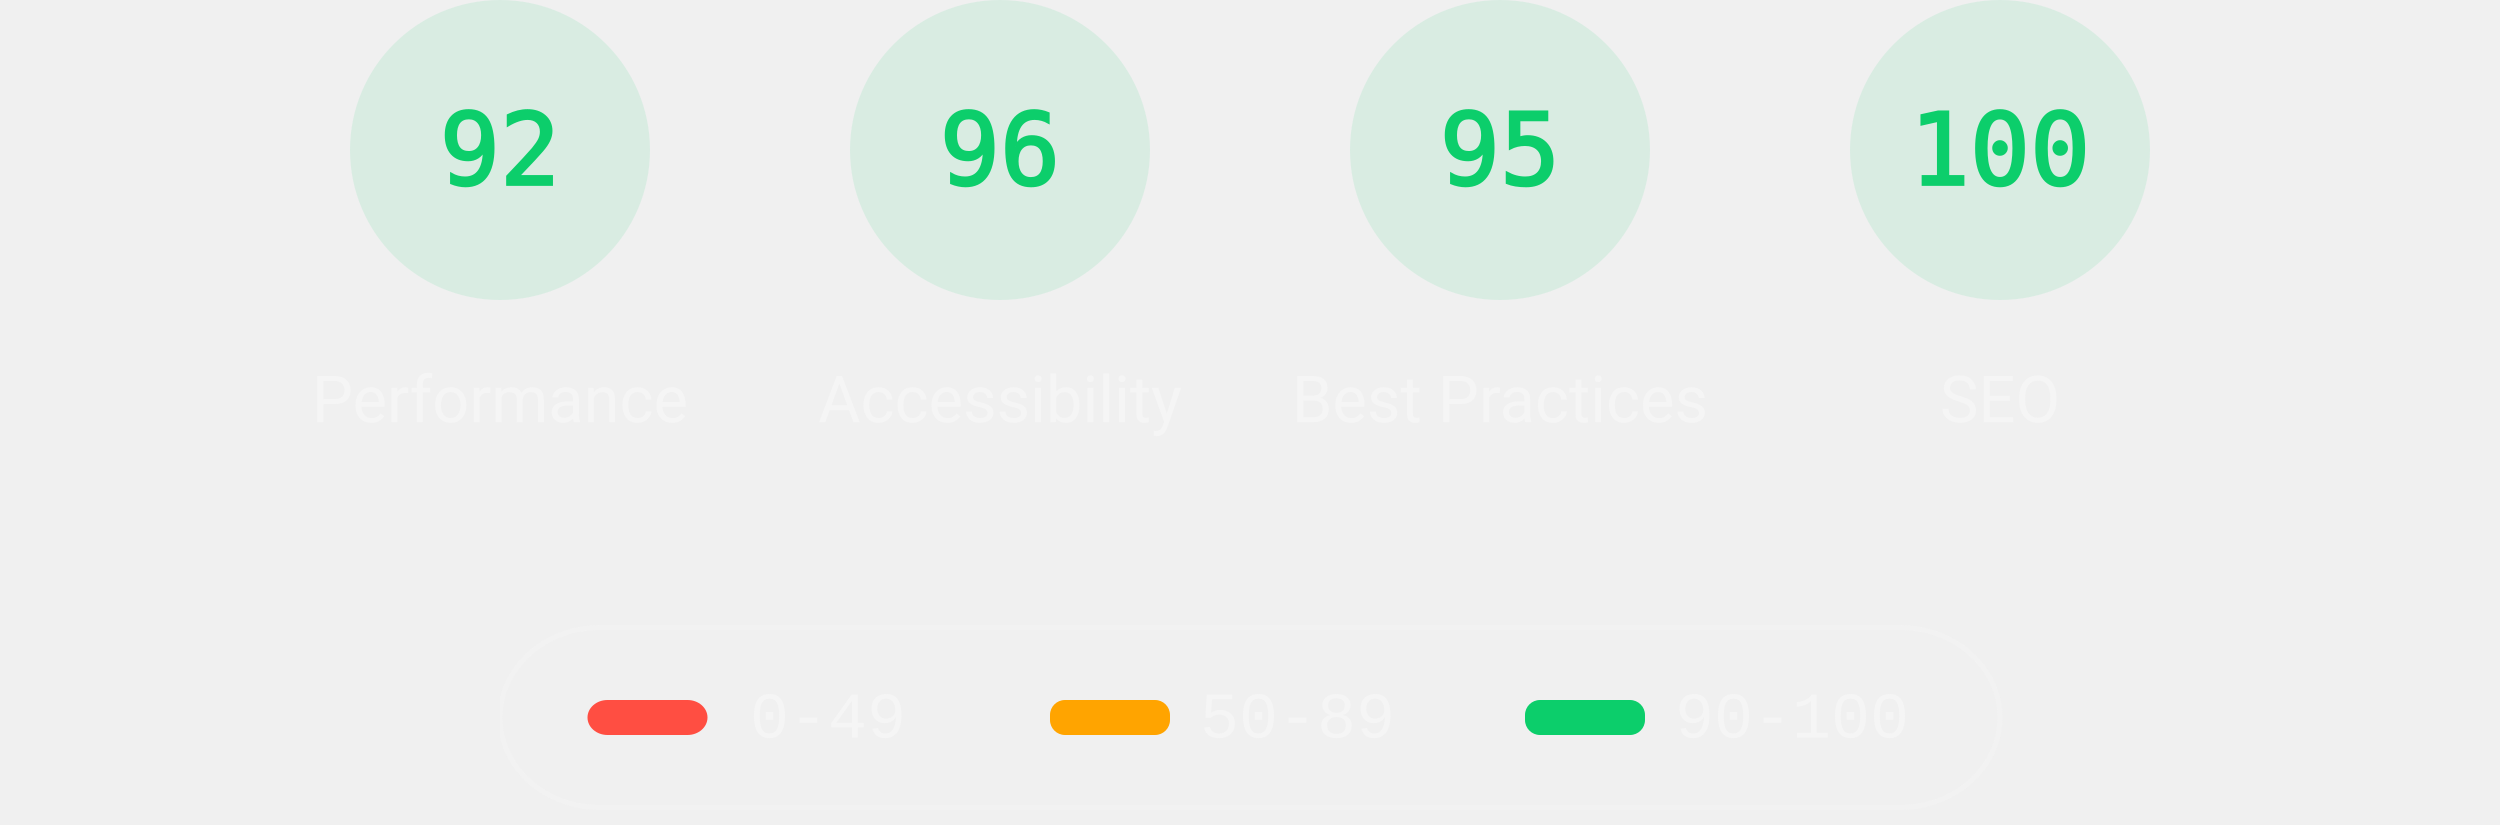
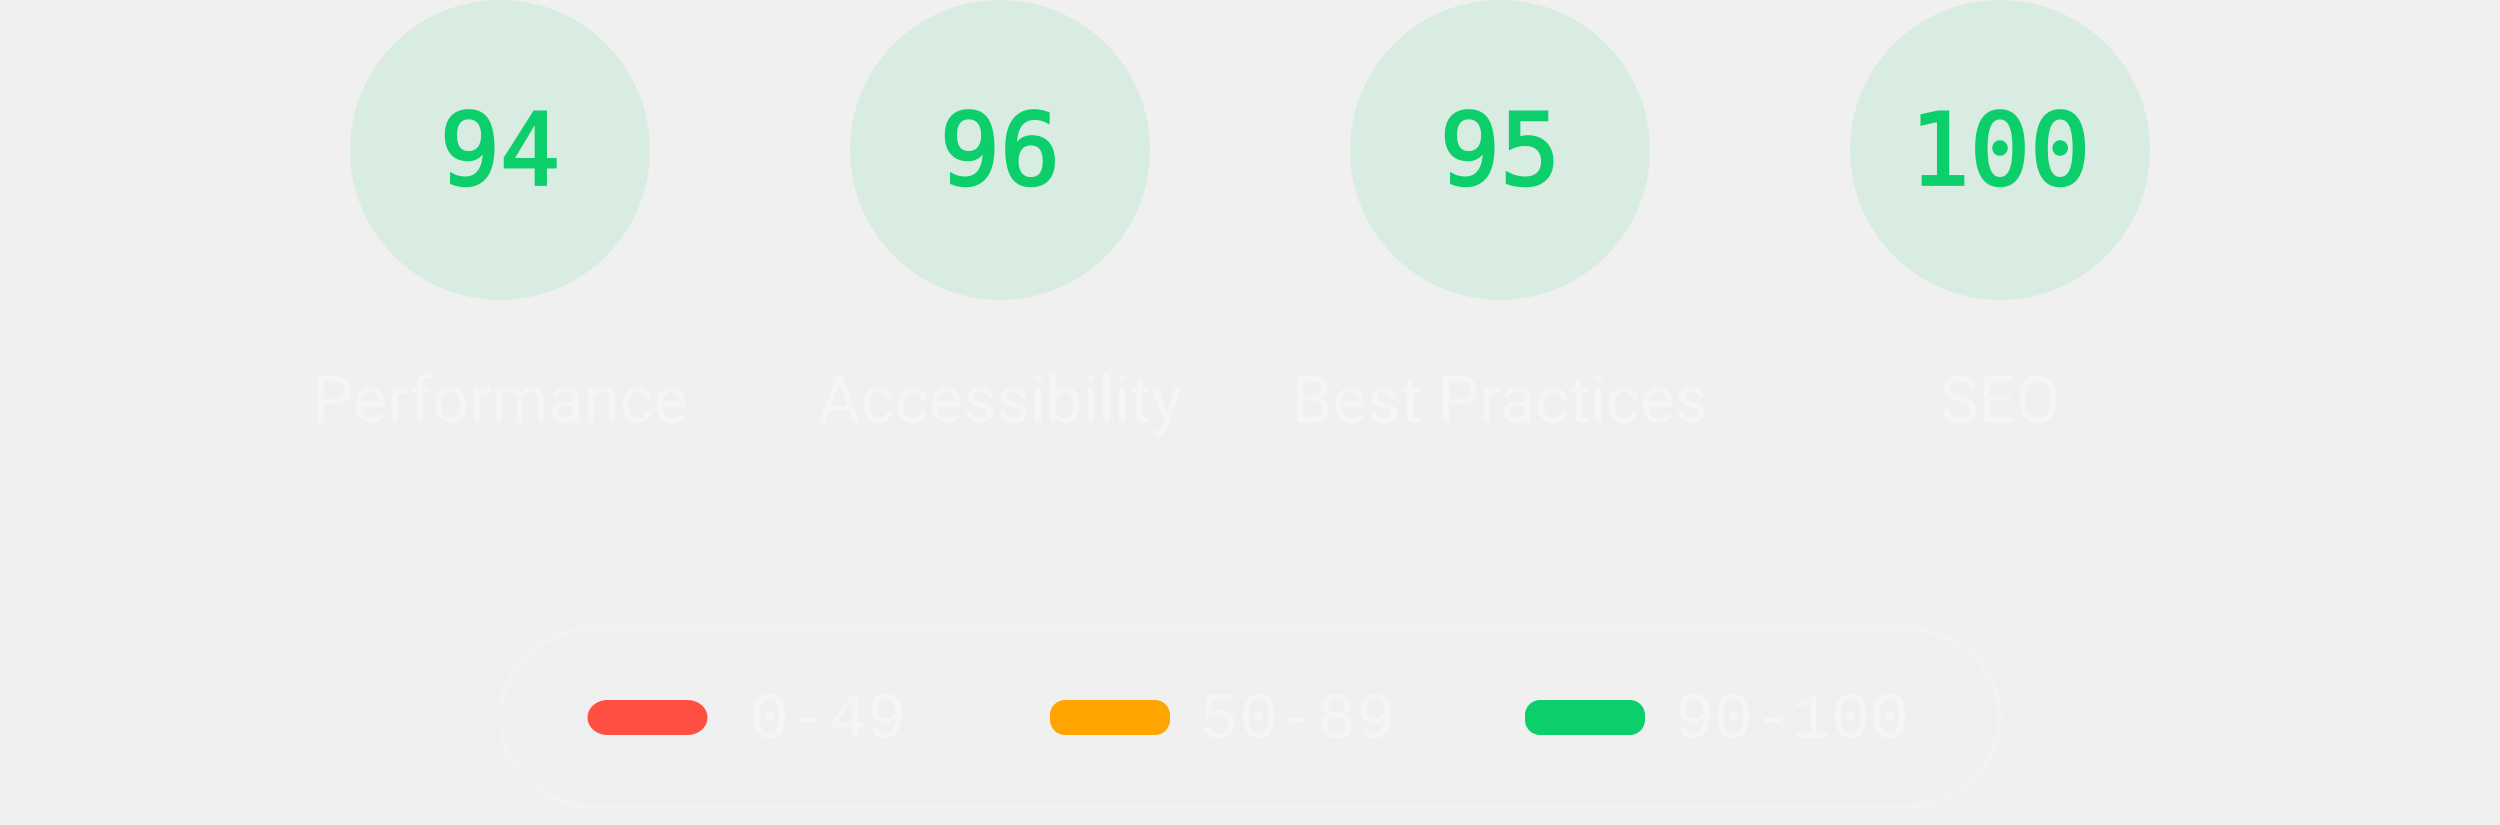
<svg xmlns="http://www.w3.org/2000/svg" class="theme--dark" fill="none" width="1000" height="330">
  <style>
			.gauge-base {
				opacity: 0.1
			}

			.gauge-arc {
				fill: none;
				animation-delay: 250ms;
				stroke-linecap: round;
				transform: rotate(-90deg);
				transform-origin: 100px 60px;
				animation: load-gauge 1s ease forwards
			}

			.guage-text {
				font-size: 40px;
				font-family: monospace;
				text-align: center
			}

			.guage-red {
				color: #ff4e42;
				fill: #ff4e42;
				stroke: #ff4e42
			}
			.guage-orange {
				color: #ffa400;
				fill: #ffa400;
				stroke: #ffa400
			}
			.guage-green {
				color: #0cce6b;
				fill: #0cce6b;
				stroke: #0cce6b
			}
			.theme--agnostic .guage-undefined {
				color: #5c5c5c;
				fill: #5c5c5c;
				stroke: #5c5c5c
			}
			.theme--light .guage-undefined {
				color: #1e1e1e;
				fill: #1e1e1e;
				stroke: #1e1e1e
			}
			.theme--dark .guage-undefined {
				color: #f5f5f5;
				fill: #f5f5f5;
				stroke: #f5f5f5
			}

			.guage-title {
				stroke: none;
				font-size: 26px;
				line-height: 26px;
				font-family: Roboto, Halvetica, Arial, sans-serif
			}
			.metric.guage-title {
				font-family: 'Courier New', Courier, monospace
			}
			.theme--agnostic .guage-title {
				color: #737373;
				fill: #737373
			}
			.theme--light .guage-title {
				color: #212121;
				fill: #212121
			}
			.theme--dark .guage-title {
				color: #f5f5f5;
				fill: #f5f5f5
			}

			@keyframes load-gauge {
				from {
					stroke-dasharray: 0 352.858
				}
			}
			.lh-gauge--pwa__disc {
				fill: #e0e0e0
			}
			.lh-gauge--pwa__logo {
				position: relative;
				fill: #b0b0b0
			}
			.lh-gauge--pwa__invisible {
				display: none
			}
			.lh-gauge--pwa__visible {
				display: inline
			}
			.guage-invisible {
				display: none
			}
			.lh-gauge--pwa__logo--primary-color {
				fill: #304ffe
			}
			.theme--agnostic .lh-gauge--pwa__logo--secondary-color {
				fill: #787878
			}
			.theme--light .lh-gauge--pwa__logo--secondary-color {
				fill: #3d3d3d
			}
			.theme--dark .lh-gauge--pwa__logo--secondary-color {
				fill: #d8b6b6
			}
			.theme--light #svg_2 {
				stroke: #00000022
			}
			.theme--agnostic #svg_2 {
				stroke: #616161
			}
			.theme--light #svg_2 {
				stroke: #00000022
			}
			.theme--dark #svg_2 {
				stroke: #f5f5f566
			}
		</style>
  <svg class="guage-div guage-perf guage-green" viewBox="0 0 200 200" width="200" height="200" x="100" y="0">
    <circle class="gauge-base" r="56" cx="100" cy="60" stroke-width="8" />
-     <circle class="gauge-arc guage-arc-1" r="56" cx="100" cy="60" stroke-width="8" style="stroke-dasharray: 323.709, 351.858;" />
-     <text class="guage-text" x="100px" y="60px" alignment-baseline="central" dominant-baseline="central" text-anchor="middle">92</text>
+     <circle class="gauge-arc guage-arc-1" r="56" cx="100" cy="60" stroke-width="8" style="stroke-dasharray: 330.747, 351.858;" />
+     <text class="guage-text" x="100px" y="60px" alignment-baseline="central" dominant-baseline="central" text-anchor="middle">94</text>
    <text class="guage-title" x="100px" y="160px" alignment-baseline="central" dominant-baseline="central" text-anchor="middle">Performance</text>
  </svg>
  <svg class="guage-div guage-acc guage-green" viewBox="0 0 200 200" width="200" height="200" x="300" y="0">
    <circle class="gauge-base" r="56" cx="100" cy="60" stroke-width="8" />
    <circle class="gauge-arc guage-arc-2" r="56" cx="100" cy="60" stroke-width="8" style="stroke-dasharray: 337.784, 351.858;" />
    <text class="guage-text" x="100px" y="60px" alignment-baseline="central" dominant-baseline="central" text-anchor="middle">96</text>
    <text class="guage-title" x="100px" y="160px" alignment-baseline="central" dominant-baseline="central" text-anchor="middle">Accessibility</text>
  </svg>
  <svg class="guage-div guage-best guage-green" viewBox="0 0 200 200" width="200" height="200" x="500" y="0">
    <circle class="gauge-base" r="56" cx="100" cy="60" stroke-width="8" />
    <circle class="gauge-arc guage-arc-3" r="56" cx="100" cy="60" stroke-width="8" style="stroke-dasharray: 334.265, 351.858;" />
    <text class="guage-text" x="100px" y="60px" alignment-baseline="central" dominant-baseline="central" text-anchor="middle">95</text>
    <text class="guage-title" x="100px" y="160px" alignment-baseline="central" dominant-baseline="central" text-anchor="middle">Best Practices</text>
  </svg>
  <svg class="guage-div guage-seo guage-green" viewBox="0 0 200 200" width="200" height="200" x="700" y="0">
    <circle class="gauge-base" r="56" cx="100" cy="60" stroke-width="8" />
    <circle class="gauge-arc guage-arc-4" r="56" cx="100" cy="60" stroke-width="8" style="stroke-dasharray: 351.858, 351.858;" />
    <text class="guage-text" x="100px" y="60px" alignment-baseline="central" dominant-baseline="central" text-anchor="middle">100</text>
    <text class="guage-title" x="100px" y="160px" alignment-baseline="central" dominant-baseline="central" text-anchor="middle">SEO</text>
  </svg>
  <svg class="guage-div guage-pwa guage-invisible" viewBox="0 0 200 200" width="200" height="200" x="900" y="0">
    <svg viewBox="0 0 60 60" width="112" height="112" x="44" y="4">
      <defs>
        <linearGradient id="lh-gauge--pwa__check-circle__gradient-0" x1="50%" y1="0%" x2="50%" y2="100%">
          <stop stop-color="#00C852" offset="0%" />
          <stop stop-color="#009688" offset="100%" />
        </linearGradient>
        <linearGradient id="lh-gauge--pwa__installable__shadow-gradient-0" x1="76.056%" x2="24.111%" y1="82.995%" y2="24.735%">
          <stop stop-color="#A5D6A7" offset="0%" />
          <stop stop-color="#80CBC4" offset="100%" />
        </linearGradient>
        <linearGradient id="lh-gauge--pwa__fast-reliable__shadow-gradient-0" x1="76.056%" y1="82.995%" x2="25.678%" y2="26.493%">
          <stop stop-color="#64B5F6" offset="0%" />
          <stop stop-color="#2979FF" offset="100%" />
        </linearGradient>
        <g id="lh-gauge--pwa__fast-reliable-badge-0">
          <circle fill="#FFFFFF" cx="10" cy="10" r="10" />
          <path fill="#304FFE" d="M10 3.58l5.25 2.34v3.5c0 3.23-2.24 6.26-5.25 7-3.01-.74-5.25-3.77-5.25-7v-3.5L10 3.58zm-.47 10.74l2.76-4.83.03-.07c.04-.08 0-.24-.22-.24h-1.64l.47-3.26h-.47l-2.7 4.77c-.02.01.05-.1-.04.05-.09.16-.1.31.18.31h1.63l-.47 3.27h.47z" />
        </g>
        <g id="lh-gauge--pwa__installable-badge-0">
          <circle fill="#FFFFFF" cx="10" cy="10" r="10" />
          <path fill="#009688" d="M10 4.167A5.835 5.835 0 0 0 4.167 10 5.835 5.835 0 0 0 10 15.833 5.835 5.835 0 0 0 15.833 10 5.835 5.835 0 0 0 10 4.167zm2.917 6.416h-2.334v2.334H9.417v-2.334H7.083V9.417h2.334V7.083h1.166v2.334h2.334v1.166z" />
        </g>
      </defs>
      <g stroke="none" fill-rule="nonzero">
        <circle class="lh-gauge--pwa__disc" cx="30" cy="30" r="30" />
        <g class="lh-gauge--pwa__logo">
          <path d="M35.66 19.39l.7-1.75h2L37.4 15 38.6 12l3.4 9h-2.51l-.58-1.61z" />
          <path d="M33.52 21l3.65-9h-2.42l-2.5 5.82L30.5 12h-1.86l-1.9 5.82-1.35-2.65-1.21 3.72L25.4 21h2.38l1.72-5.2 1.64 5.2z" />
          <path fill-rule="nonzero" d="M20.3 17.91h1.48c.45 0 .85-.05 1.2-.15l.39-1.18 1.07-3.3a2.64 2.64 0 0 0-.28-.37c-.55-.6-1.36-.91-2.42-.91H18v9h2.3V17.9zm1.96-3.84c.22.22.33.5.33.87 0 .36-.1.65-.29.87-.2.23-.59.35-1.15.35h-.86v-2.41h.87c.52 0 .89.1 1.1.32z" />
        </g>
        <rect class="lh-gauge--pwa__component lh-gauge--pwa__na-line lh-gauge--pwa__invisible" fill="#FFFFFF" x="20" y="32" width="20" height="4" rx="2" />
        <g class="lh-gauge--pwa__component lh-gauge--pwa__fast-reliable-badge lh-gauge--pwa__invisible" transform="translate(20, 29)">
          <path fill="url(#lh-gauge--pwa__fast-reliable__shadow-gradient-0)" d="M33.63 19.49A30 30 0 0 1 16.2 30.36L3 17.14 17.14 3l16.49 16.49z" />
          <use href="#lh-gauge--pwa__fast-reliable-badge-0" />
        </g>
        <g class="lh-gauge--pwa__component lh-gauge--pwa__installable-badge lh-gauge--pwa__invisible" transform="translate(20, 29)">
          <path fill="url(#lh-gauge--pwa__installable__shadow-gradient-0)" d="M33.629 19.487c-4.272 5.453-10.391 9.39-17.415 10.869L3 17.142 17.142 3 33.63 19.487z" />
          <use href="#lh-gauge--pwa__installable-badge-0" />
        </g>
        <g class="lh-gauge--pwa__component lh-gauge--pwa__fast-reliable-installable-badges lh-gauge--pwa__invisible">
          <g transform="translate(8, 29)">
            <path fill="url(#lh-gauge--pwa__fast-reliable__shadow-gradient-0)" d="M16.321 30.463L3 17.143 17.142 3l22.365 22.365A29.864 29.864 0 0 1 22 31c-1.942 0-3.84-.184-5.679-.537z" />
            <use href="#lh-gauge--pwa__fast-reliable-badge-0" />
          </g>
          <g transform="translate(32, 29)">
            <path fill="url(#lh-gauge--pwa__installable__shadow-gradient-0)" d="M25.982 11.84a30.107 30.107 0 0 1-13.08 15.203L3 17.143 17.142 3l8.84 8.84z" />
            <use href="#lh-gauge--pwa__installable-badge-0" />
          </g>
        </g>
        <g class="lh-gauge--pwa__component lh-gauge--pwa__check-circle lh-gauge--pwa__invisible" transform="translate(18, 28)">
          <circle fill="#FFFFFF" cx="12" cy="12" r="12" />
          <path fill="url(#lh-gauge--pwa__check-circle__gradient-0)" d="M12 2a10 10 0 1 0 0 20 10 10 0 0 0 0-20zm-2 15l-5-5 1.41-1.41L10 14.17l7.59-7.59L19 8l-9 9z" />
        </g>
      </g>
    </svg>
    <text class="guage-title" y="160px" alignment-baseline="central" dominant-baseline="central" text-anchor="middle">
      <tspan x="100px" dy="-6px">Progressive</tspan>
      <tspan x="100px" dy="30px">Web App</tspan>
    </text>
  </svg>
  <svg width="604" height="76" x="200" y="250">
    <g>
      <rect fill="none" id="canvas_background" height="80" width="604" y="-1" x="-1" />
      <g display="none" overflow="visible" y="0" x="0" height="100%" width="100%" id="canvasGrid">
        <rect fill="url(#gridpattern)" stroke-width="0" y="0" x="0" height="100%" width="100%" />
      </g>
    </g>
    <g>
      <rect fill-opacity="0" stroke-width="2" rx="40" id="svg_2" height="72" width="600" y="1" x="0" fill="#000000" />
      <rect stroke="#000" rx="8" id="svg_3" height="14" width="48" y="30" x="35" stroke-opacity="null" stroke-width="0" fill="#ff4e42" />
      <rect stroke="#000" rx="6" id="svg_4" height="14" width="48" y="30" x="220" stroke-opacity="null" stroke-width="0" fill="#ffa400" />
      <rect stroke="#000" rx="6" id="svg_5" height="14" width="48" y="30" x="410" stroke-opacity="null" stroke-width="0" fill="#0cce6b" />
      <text class="metric guage-title" xml:space="preserve" text-anchor="start" font-size="26" id="svg_6" y="45" x="100" stroke-opacity="null" stroke-width="0" stroke="#000">0-49</text>
      <text class="metric guage-title" xml:space="preserve" text-anchor="start" font-size="26" id="svg_7" y="45" x="280" stroke-opacity="null" stroke-width="0" stroke="#000">50-89</text>
      <text class="metric guage-title" xml:space="preserve" text-anchor="start" font-size="26" id="svg_8" y="45" x="470" stroke-opacity="null" stroke-width="0" stroke="#000">90-100</text>
    </g>
  </svg>
</svg>
